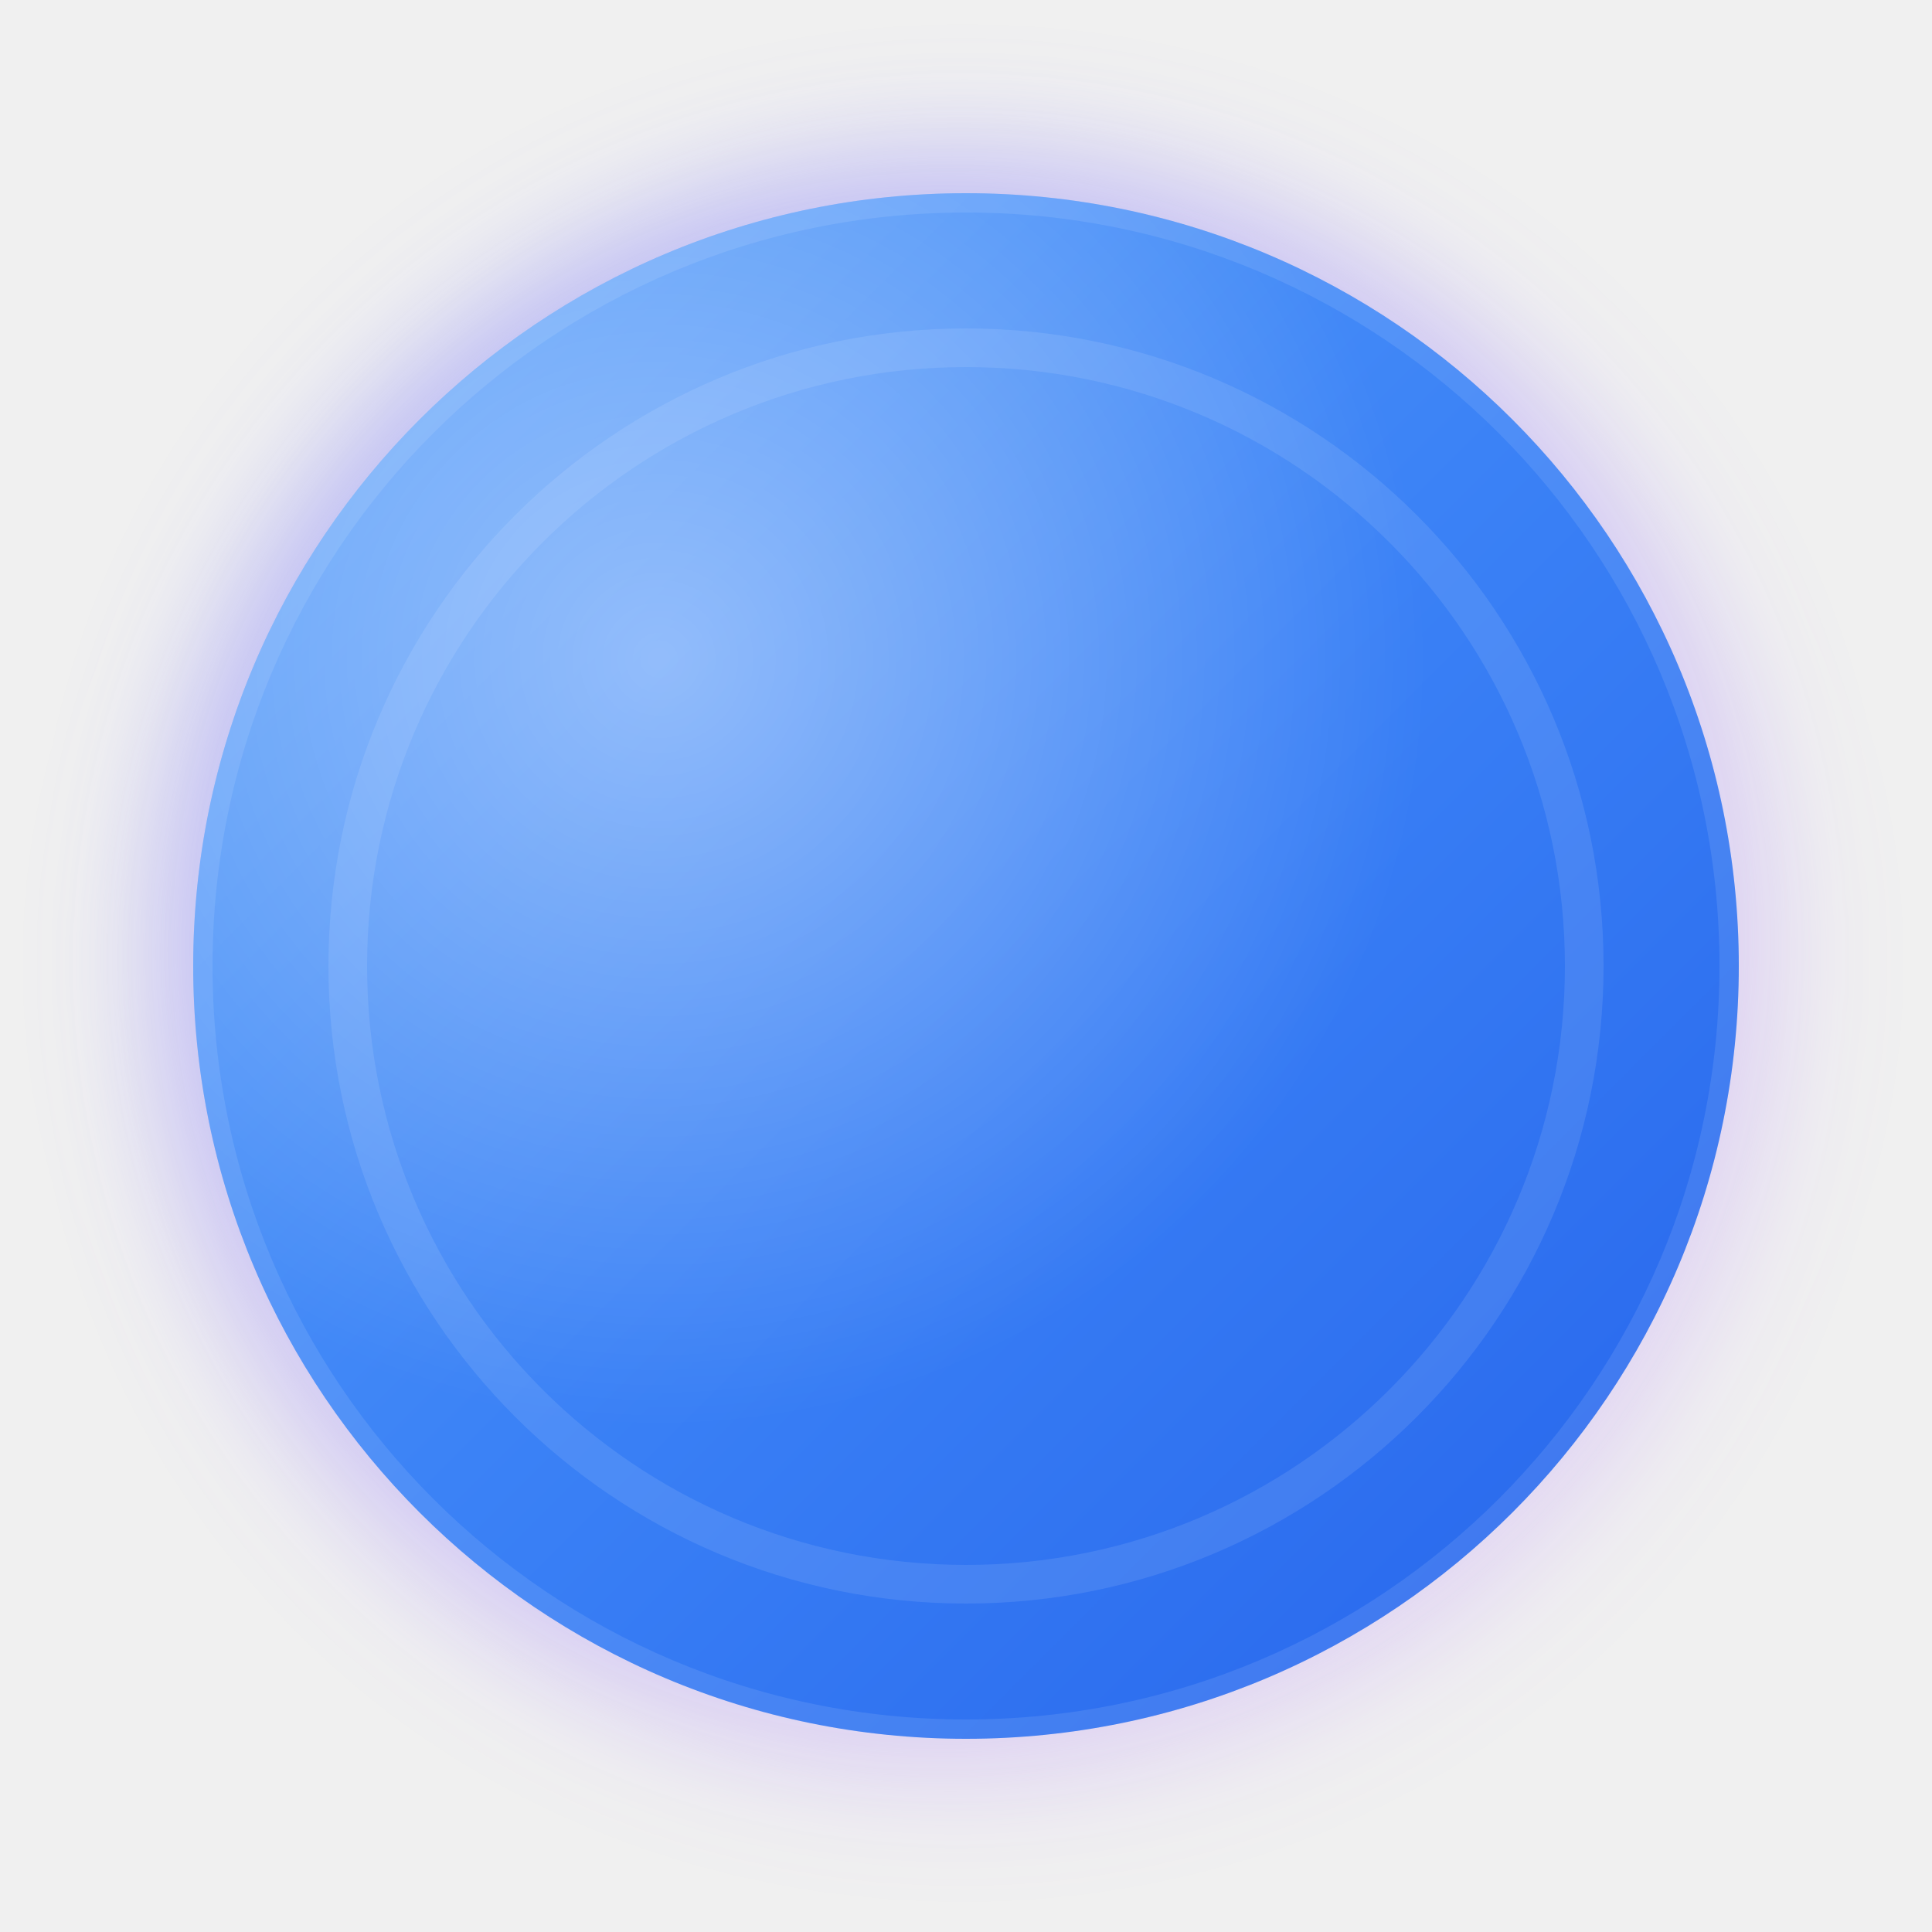
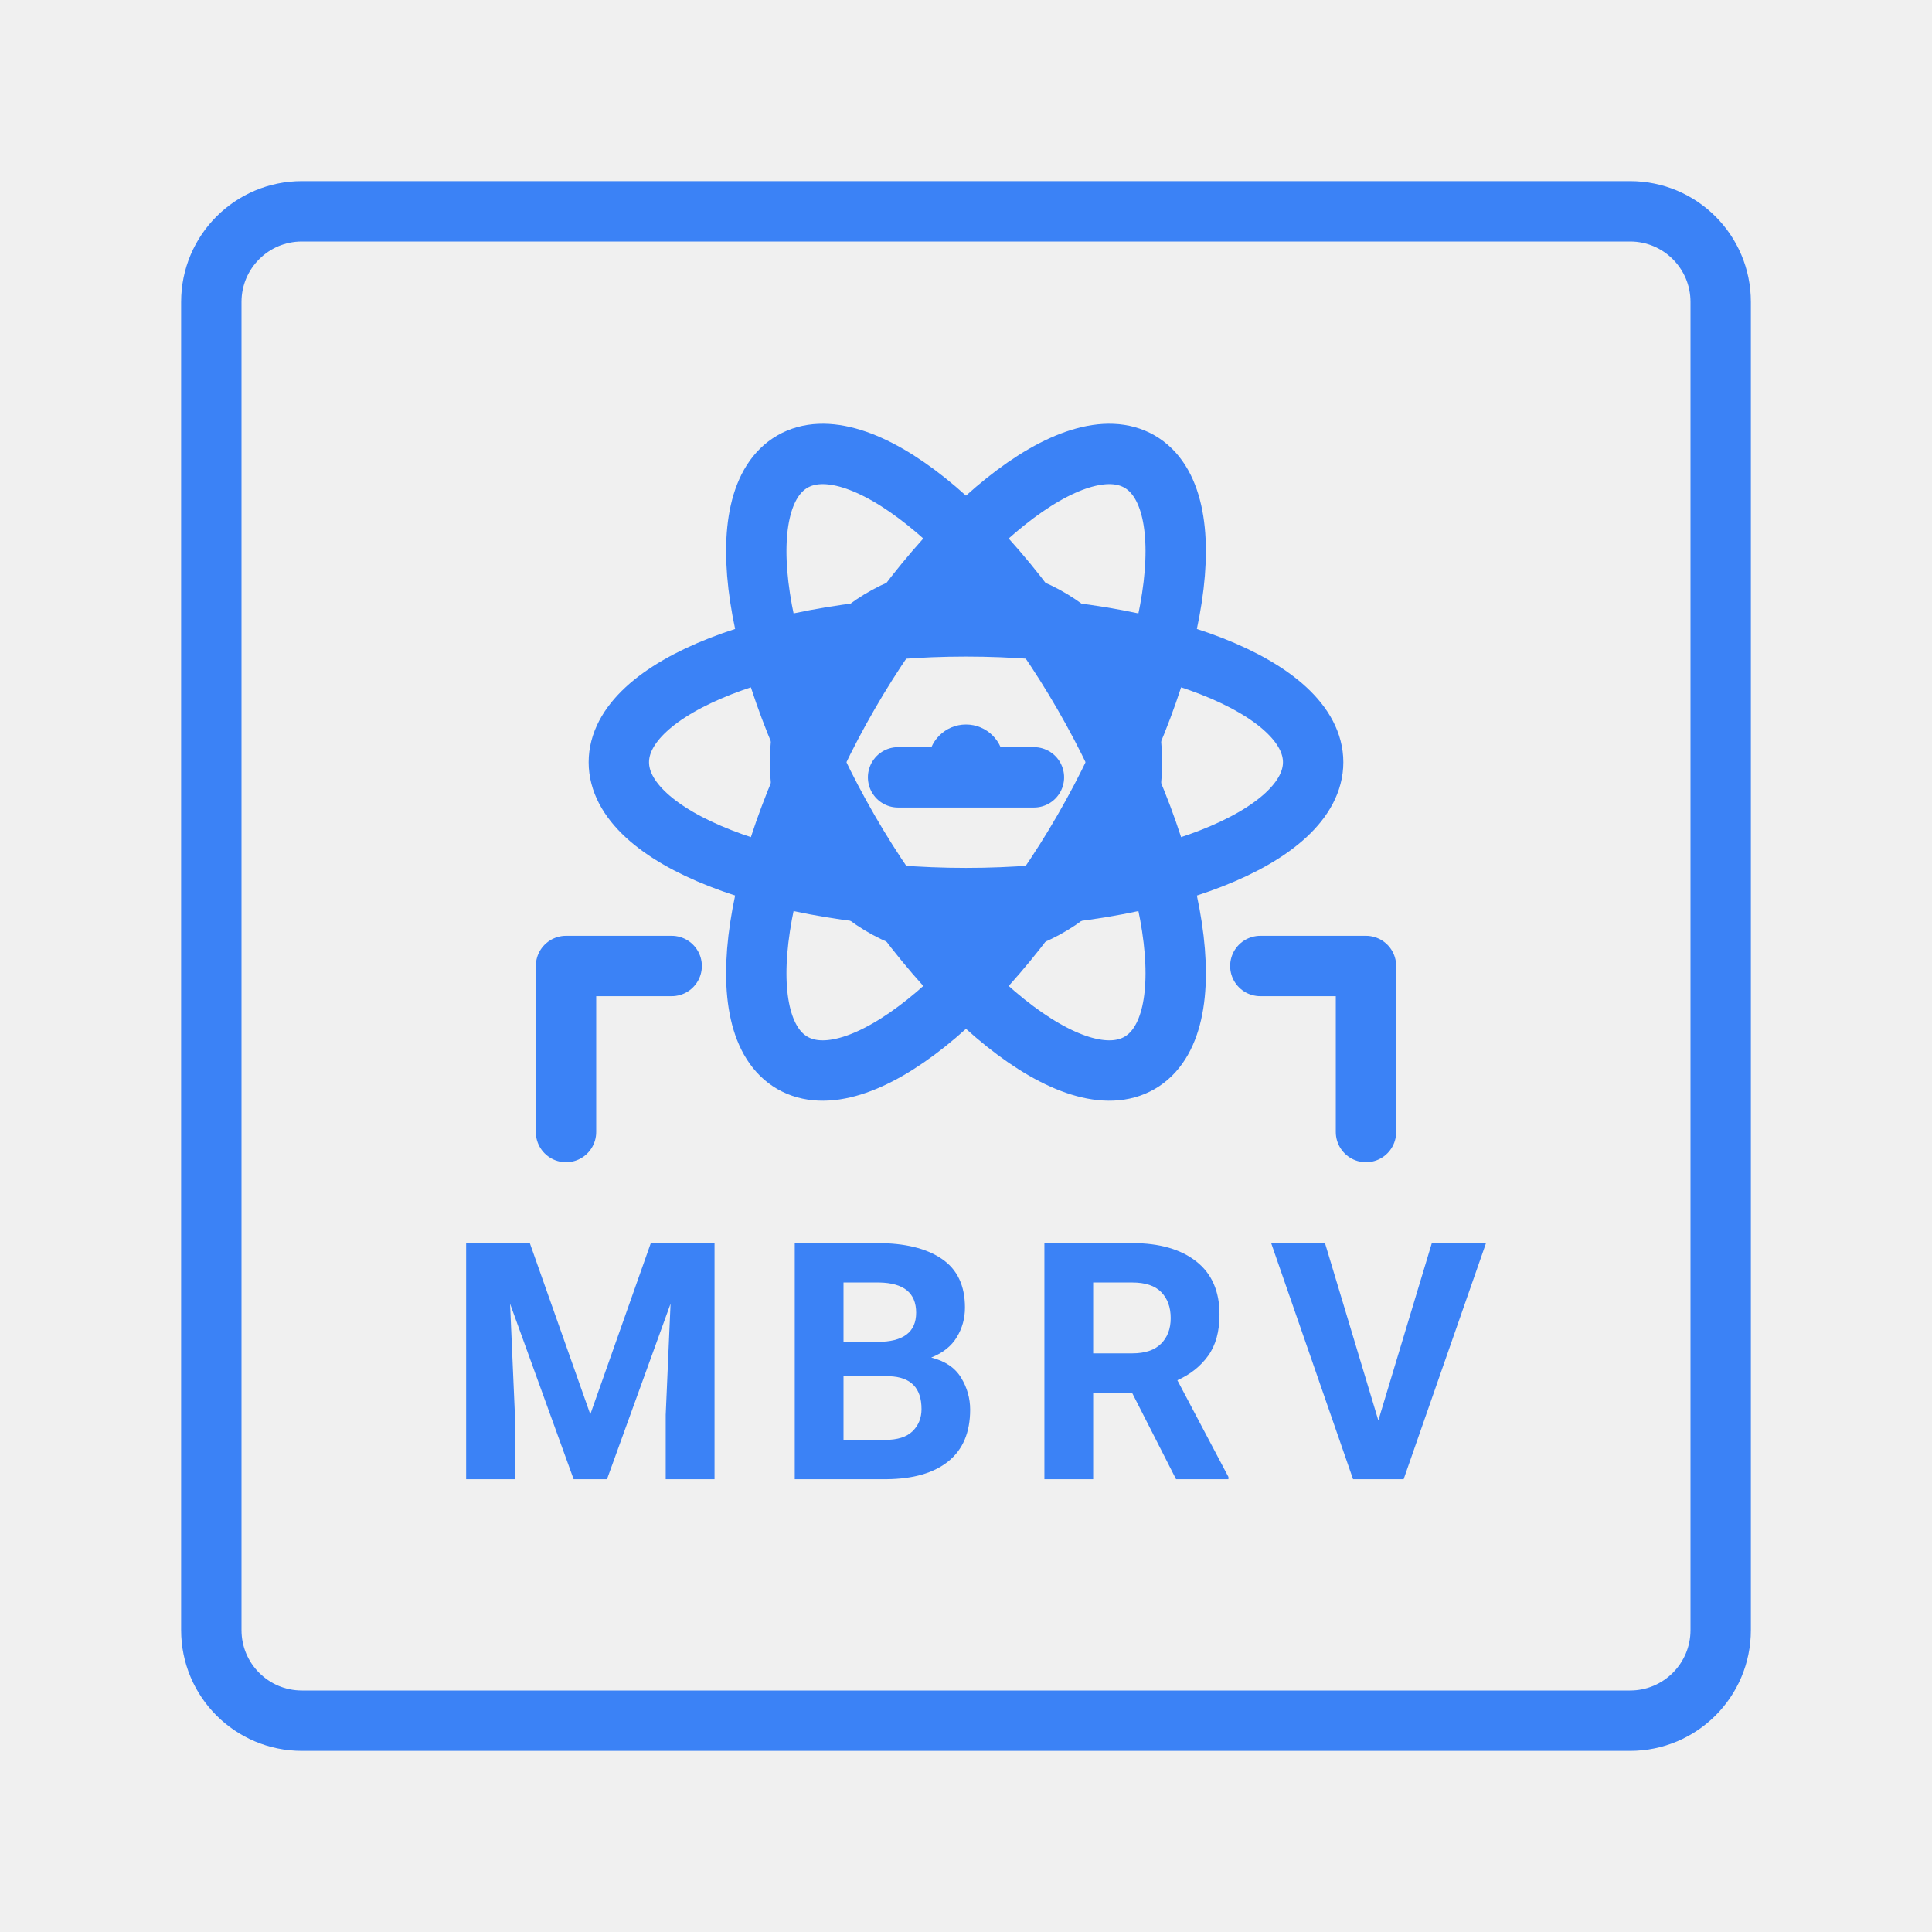
- <svg xmlns="http://www.w3.org/2000/svg" width="100" height="100" viewBox="0 0 100 100" fill="none">
+ <svg xmlns="http://www.w3.org/2000/svg" viewBox="0 0 512 512" role="img" aria-label="MBRV logo">
  <defs>
-     <linearGradient id="sphereGradient" x1="0%" y1="0%" x2="100%" y2="100%">
-       <stop offset="0%" stop-color="#60a5fa" />
-       <stop offset="50%" stop-color="#3b82f6" />
-       <stop offset="100%" stop-color="#2563eb" />
-     </linearGradient>
-     <linearGradient id="glowGradient" x1="0%" y1="0%" x2="100%" y2="100%">
-       <stop offset="0%" stop-color="#818cf8" stop-opacity="0.6" />
-       <stop offset="100%" stop-color="#c084fc" stop-opacity="0.2" />
-     </linearGradient>
-     <radialGradient id="innerHighlight" cx="30%" cy="30%" r="50%" fx="30%" fy="30%">
-       <stop offset="0%" stop-color="white" stop-opacity="0.4" />
-       <stop offset="100%" stop-color="white" stop-opacity="0" />
-     </radialGradient>
-     <filter id="softGlow" x="-20%" y="-20%" width="140%" height="140%">
-       <feGaussianBlur stdDeviation="3" result="blur" />
-     </filter>
+     <style>
+       .s{stroke:#3b82f6;stroke-width:16;fill:none;stroke-linecap:round;stroke-linejoin:round}
+       .f{fill:#3b82f6}
+     </style>
  </defs>
-   <circle cx="50" cy="50" r="42" fill="url(#glowGradient)" filter="url(#softGlow)" />
-   <circle cx="50" cy="50" r="40" fill="url(#sphereGradient)" />
-   <circle cx="50" cy="50" r="32" stroke="white" stroke-opacity="0.1" stroke-width="2" />
-   <circle cx="50" cy="50" r="40" fill="url(#innerHighlight)" />
-   <circle cx="50" cy="50" r="39.5" stroke="white" stroke-opacity="0.1" stroke-width="1" />
+   <rect x="56" y="56" width="400" height="400" rx="24" class="s" />
+   <circle cx="256" cy="202" r="44" class="s" />
+   <path d="M226 176c10-10 22-16 30-16s20 6 30 16" class="s" />
+   <path d="M238 206h36" class="s" />
+   <g class="s">
+     <ellipse cx="256" cy="202" rx="92" ry="36" />
+     <ellipse cx="256" cy="202" rx="92" ry="36" transform="rotate(60 256 202)" />
+     <ellipse cx="256" cy="202" rx="92" ry="36" transform="rotate(-60 256 202)" />
+   </g>
+   <circle cx="256" cy="202" r="10" class="f" />
+   <path d="M150 300v-44h28" class="s" />
+   <path d="M362 300v-44h-28" class="s" />
+   <text x="256" y="392" text-anchor="middle" font-family="ui-sans-serif, system-ui, -apple-system, Segoe UI, Roboto, Helvetica, Arial" font-size="88" font-weight="700" letter-spacing="10" class="f">MBRV</text>
</svg>
